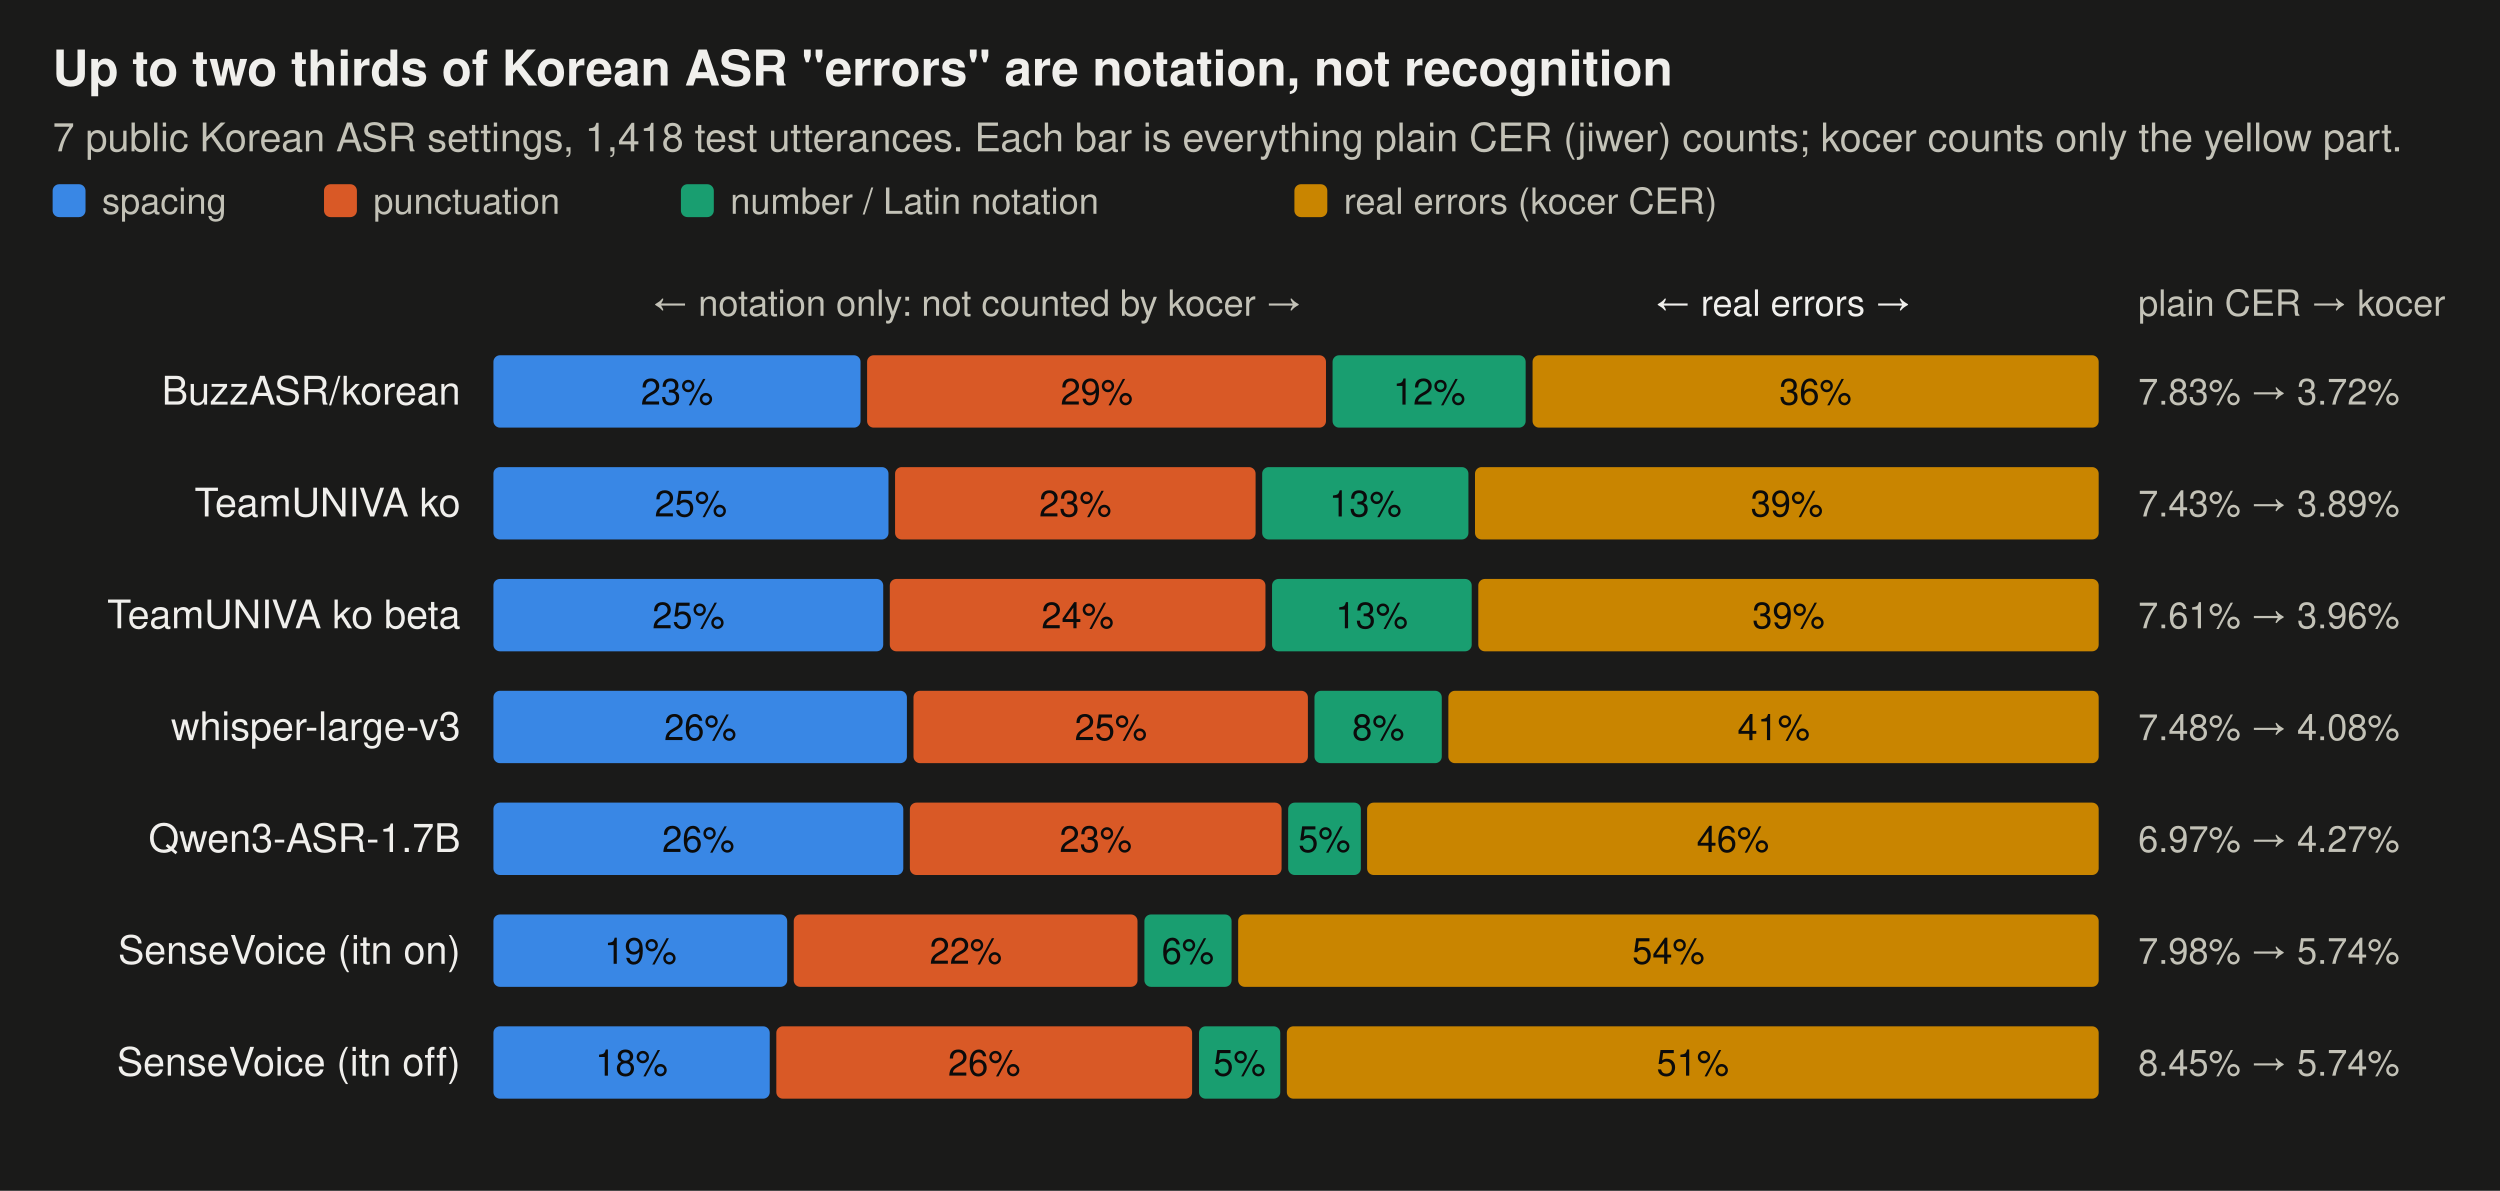
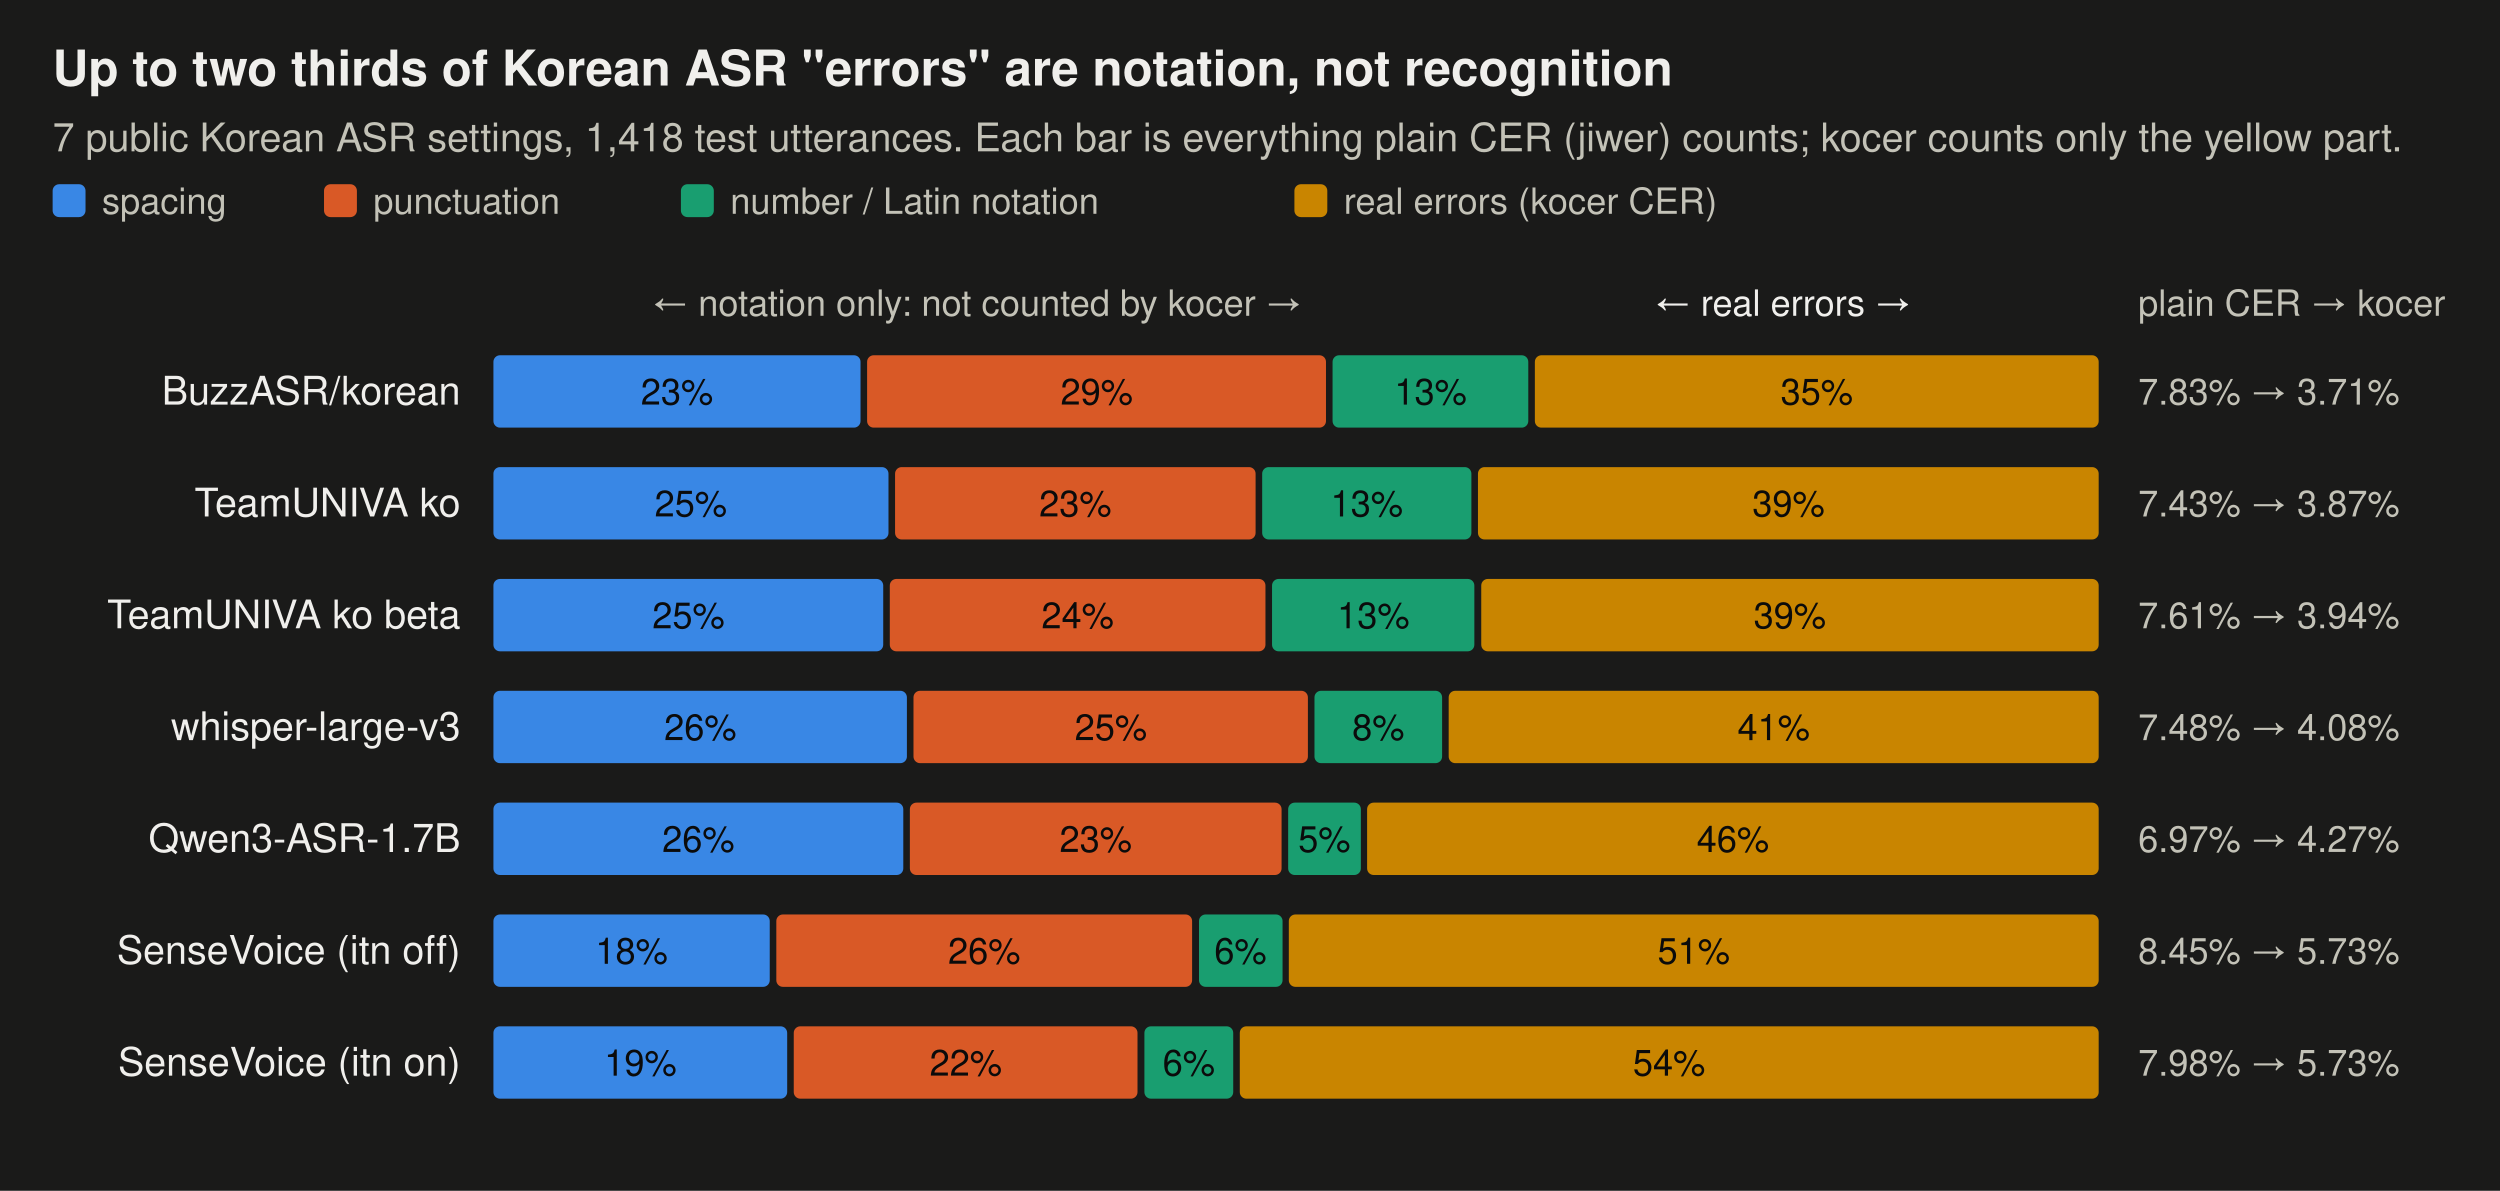
<svg xmlns="http://www.w3.org/2000/svg" width="760" height="362" viewBox="0 0 760 362" font-family="-apple-system,Apple SD Gothic Neo,Malgun Gothic,Noto Sans KR,Segoe UI,Helvetica,Arial,sans-serif">
  <rect width="760" height="362" fill="#1a1a19" />
  <text x="16" y="26" font-size="15" font-weight="600" fill="#f0efec">Up to two thirds of Korean ASR "errors" are notation, not recognition</text>
  <text x="16" y="46" font-size="12" fill="#c3c2b7">7 public Korean ASR settings, 1,418 test utterances. Each bar is everything plain CER (jiwer) counts; kocer counts only the yellow part.</text>
  <rect x="16" y="56" width="10" height="10" rx="2" fill="#3987e5" />
  <text x="31" y="65" font-size="11" fill="#c3c2b7">spacing</text>
  <rect x="98.5" y="56" width="10" height="10" rx="2" fill="#d95926" />
  <text x="113.5" y="65" font-size="11" fill="#c3c2b7">punctuation</text>
  <rect x="207.0" y="56" width="10" height="10" rx="2" fill="#199e70" />
  <text x="222.0" y="65" font-size="11" fill="#c3c2b7">number / Latin notation</text>
  <rect x="393.5" y="56" width="10" height="10" rx="2" fill="#c98500" />
  <text x="408.5" y="65" font-size="11" fill="#c3c2b7">real errors (kocer CER)</text>
  <text x="297" y="96" font-size="11" text-anchor="middle" fill="#c3c2b7">← notation only: not counted by kocer →</text>
  <text x="542" y="96" font-size="11" text-anchor="middle" fill="#f0efec">← real errors →</text>
  <text x="650" y="96" font-size="11" fill="#c3c2b7">plain CER → kocer</text>
  <text x="140" y="123" font-size="12" text-anchor="end" fill="#f0efec">BuzzASR/korean</text>
  <rect x="150.0" y="108" width="111.6" height="22" rx="2" fill="#3987e5" />
  <text x="205.8" y="123" font-size="11" text-anchor="middle" fill="#0b0b0b">23%</text>
  <rect x="263.6" y="108" width="139.5" height="22" rx="2" fill="#d95926" />
  <text x="333.4" y="123" font-size="11" text-anchor="middle" fill="#0b0b0b">29%</text>
-   <rect x="405.1" y="108" width="58.7" height="22" rx="2" fill="#199e70" />
-   <text x="434.5" y="123" font-size="11" text-anchor="middle" fill="#0b0b0b">12%</text>
-   <rect x="465.9" y="108" width="172.1" height="22" rx="2" fill="#c98500" />
-   <text x="551.9" y="123" font-size="11" text-anchor="middle" fill="#0b0b0b">36%</text>
-   <text x="650" y="123" font-size="11" fill="#c3c2b7">7.83% → 3.72%</text>
+   <rect x="405.1" y="108" width="59.5" height="22" rx="2" fill="#199e70" />
+   <text x="434.9" y="123" font-size="11" text-anchor="middle" fill="#0b0b0b">13%</text>
+   <rect x="466.6" y="108" width="171.4" height="22" rx="2" fill="#c98500" />
+   <text x="552.3" y="123" font-size="11" text-anchor="middle" fill="#0b0b0b">35%</text>
+   <text x="650" y="123" font-size="11" fill="#c3c2b7">7.83% → 3.71%</text>
  <text x="140" y="157" font-size="12" text-anchor="end" fill="#f0efec">TeamUNIVA ko</text>
  <rect x="150.0" y="142" width="120.1" height="22" rx="2" fill="#3987e5" />
  <text x="210.0" y="157" font-size="11" text-anchor="middle" fill="#0b0b0b">25%</text>
  <rect x="272.1" y="142" width="109.6" height="22" rx="2" fill="#d95926" />
  <text x="326.9" y="157" font-size="11" text-anchor="middle" fill="#0b0b0b">23%</text>
-   <rect x="383.7" y="142" width="62.7" height="22" rx="2" fill="#199e70" />
-   <text x="415.1" y="157" font-size="11" text-anchor="middle" fill="#0b0b0b">13%</text>
-   <rect x="448.4" y="142" width="189.6" height="22" rx="2" fill="#c98500" />
-   <text x="543.2" y="157" font-size="11" text-anchor="middle" fill="#0b0b0b">39%</text>
-   <text x="650" y="157" font-size="11" fill="#c3c2b7">7.43% → 3.89%</text>
+   <rect x="383.7" y="142" width="63.6" height="22" rx="2" fill="#199e70" />
+   <text x="415.5" y="157" font-size="11" text-anchor="middle" fill="#0b0b0b">13%</text>
+   <rect x="449.3" y="142" width="188.7" height="22" rx="2" fill="#c98500" />
+   <text x="543.7" y="157" font-size="11" text-anchor="middle" fill="#0b0b0b">39%</text>
+   <text x="650" y="157" font-size="11" fill="#c3c2b7">7.43% → 3.87%</text>
  <text x="140" y="191" font-size="12" text-anchor="end" fill="#f0efec">TeamUNIVA ko beta</text>
  <rect x="150.0" y="176" width="118.5" height="22" rx="2" fill="#3987e5" />
  <text x="209.3" y="191" font-size="11" text-anchor="middle" fill="#0b0b0b">25%</text>
  <rect x="270.5" y="176" width="114.2" height="22" rx="2" fill="#d95926" />
  <text x="327.6" y="191" font-size="11" text-anchor="middle" fill="#0b0b0b">24%</text>
-   <rect x="386.7" y="176" width="60.7" height="22" rx="2" fill="#199e70" />
-   <text x="417.0" y="191" font-size="11" text-anchor="middle" fill="#0b0b0b">13%</text>
-   <rect x="449.4" y="176" width="188.6" height="22" rx="2" fill="#c98500" />
-   <text x="543.7" y="191" font-size="11" text-anchor="middle" fill="#0b0b0b">39%</text>
-   <text x="650" y="191" font-size="11" fill="#c3c2b7">7.61% → 3.96%</text>
+   <rect x="386.7" y="176" width="61.5" height="22" rx="2" fill="#199e70" />
+   <text x="417.5" y="191" font-size="11" text-anchor="middle" fill="#0b0b0b">13%</text>
+   <rect x="450.3" y="176" width="187.7" height="22" rx="2" fill="#c98500" />
+   <text x="544.1" y="191" font-size="11" text-anchor="middle" fill="#0b0b0b">39%</text>
+   <text x="650" y="191" font-size="11" fill="#c3c2b7">7.61% → 3.94%</text>
  <text x="140" y="225" font-size="12" text-anchor="end" fill="#f0efec">whisper-large-v3</text>
  <rect x="150.0" y="210" width="125.7" height="22" rx="2" fill="#3987e5" />
  <text x="212.9" y="225" font-size="11" text-anchor="middle" fill="#0b0b0b">26%</text>
  <rect x="277.7" y="210" width="119.9" height="22" rx="2" fill="#d95926" />
  <text x="337.7" y="225" font-size="11" text-anchor="middle" fill="#0b0b0b">25%</text>
-   <rect x="399.6" y="210" width="38.7" height="22" rx="2" fill="#199e70" />
+   <rect x="399.6" y="210" width="38.8" height="22" rx="2" fill="#199e70" />
  <text x="419.0" y="225" font-size="11" text-anchor="middle" fill="#0b0b0b">8%</text>
-   <rect x="440.3" y="210" width="197.7" height="22" rx="2" fill="#c98500" />
+   <rect x="440.4" y="210" width="197.6" height="22" rx="2" fill="#c98500" />
  <text x="539.2" y="225" font-size="11" text-anchor="middle" fill="#0b0b0b">41%</text>
  <text x="650" y="225" font-size="11" fill="#c3c2b7">7.48% → 4.08%</text>
  <text x="140" y="259" font-size="12" text-anchor="end" fill="#f0efec">Qwen3-ASR-1.7B</text>
  <rect x="150.0" y="244" width="124.6" height="22" rx="2" fill="#3987e5" />
  <text x="212.3" y="259" font-size="11" text-anchor="middle" fill="#0b0b0b">26%</text>
  <rect x="276.6" y="244" width="113.0" height="22" rx="2" fill="#d95926" />
  <text x="333.1" y="259" font-size="11" text-anchor="middle" fill="#0b0b0b">23%</text>
  <rect x="391.6" y="244" width="22.1" height="22" rx="2" fill="#199e70" />
  <text x="402.6" y="259" font-size="11" text-anchor="middle" fill="#0b0b0b">5%</text>
  <rect x="415.6" y="244" width="222.4" height="22" rx="2" fill="#c98500" />
  <text x="526.8" y="259" font-size="11" text-anchor="middle" fill="#0b0b0b">46%</text>
  <text x="650" y="259" font-size="11" fill="#c3c2b7">6.97% → 4.27%</text>
-   <text x="140" y="293" font-size="12" text-anchor="end" fill="#f0efec">SenseVoice (itn on)</text>
-   <rect x="150.0" y="278" width="89.3" height="22" rx="2" fill="#3987e5" />
-   <text x="194.7" y="293" font-size="11" text-anchor="middle" fill="#0b0b0b">19%</text>
-   <rect x="241.3" y="278" width="104.5" height="22" rx="2" fill="#d95926" />
-   <text x="293.6" y="293" font-size="11" text-anchor="middle" fill="#0b0b0b">22%</text>
-   <rect x="347.9" y="278" width="26.5" height="22" rx="2" fill="#199e70" />
-   <text x="361.1" y="293" font-size="11" text-anchor="middle" fill="#0b0b0b">6%</text>
-   <rect x="376.4" y="278" width="261.6" height="22" rx="2" fill="#c98500" />
-   <text x="507.2" y="293" font-size="11" text-anchor="middle" fill="#0b0b0b">54%</text>
-   <text x="650" y="293" font-size="11" fill="#c3c2b7">7.98% → 5.74%</text>
-   <text x="140" y="327" font-size="12" text-anchor="end" fill="#f0efec">SenseVoice (itn off)</text>
-   <rect x="150.0" y="312" width="84.0" height="22" rx="2" fill="#3987e5" />
-   <text x="192.0" y="327" font-size="11" text-anchor="middle" fill="#0b0b0b">18%</text>
-   <rect x="236.0" y="312" width="126.4" height="22" rx="2" fill="#d95926" />
-   <text x="299.2" y="327" font-size="11" text-anchor="middle" fill="#0b0b0b">26%</text>
-   <rect x="364.5" y="312" width="24.7" height="22" rx="2" fill="#199e70" />
-   <text x="376.8" y="327" font-size="11" text-anchor="middle" fill="#0b0b0b">5%</text>
-   <rect x="391.2" y="312" width="246.8" height="22" rx="2" fill="#c98500" />
-   <text x="514.6" y="327" font-size="11" text-anchor="middle" fill="#0b0b0b">51%</text>
-   <text x="650" y="327" font-size="11" fill="#c3c2b7">8.45% → 5.74%</text>
+   <text x="140" y="293" font-size="12" text-anchor="end" fill="#f0efec">SenseVoice (itn off)</text>
+   <rect x="150.0" y="278" width="84.0" height="22" rx="2" fill="#3987e5" />
+   <text x="192.0" y="293" font-size="11" text-anchor="middle" fill="#0b0b0b">18%</text>
+   <rect x="236.0" y="278" width="126.4" height="22" rx="2" fill="#d95926" />
+   <text x="299.2" y="293" font-size="11" text-anchor="middle" fill="#0b0b0b">26%</text>
+   <rect x="364.5" y="278" width="25.4" height="22" rx="2" fill="#199e70" />
+   <text x="377.1" y="293" font-size="11" text-anchor="middle" fill="#0b0b0b">6%</text>
+   <rect x="391.8" y="278" width="246.2" height="22" rx="2" fill="#c98500" />
+   <text x="514.9" y="293" font-size="11" text-anchor="middle" fill="#0b0b0b">51%</text>
+   <text x="650" y="293" font-size="11" fill="#c3c2b7">8.45% → 5.73%</text>
+   <text x="140" y="327" font-size="12" text-anchor="end" fill="#f0efec">SenseVoice (itn on)</text>
+   <rect x="150.0" y="312" width="89.3" height="22" rx="2" fill="#3987e5" />
+   <text x="194.7" y="327" font-size="11" text-anchor="middle" fill="#0b0b0b">19%</text>
+   <rect x="241.3" y="312" width="104.5" height="22" rx="2" fill="#d95926" />
+   <text x="293.6" y="327" font-size="11" text-anchor="middle" fill="#0b0b0b">22%</text>
+   <rect x="347.9" y="312" width="27.0" height="22" rx="2" fill="#199e70" />
+   <text x="361.4" y="327" font-size="11" text-anchor="middle" fill="#0b0b0b">6%</text>
+   <rect x="376.9" y="312" width="261.1" height="22" rx="2" fill="#c98500" />
+   <text x="507.4" y="327" font-size="11" text-anchor="middle" fill="#0b0b0b">54%</text>
+   <text x="650" y="327" font-size="11" fill="#c3c2b7">7.98% → 5.73%</text>
</svg>
